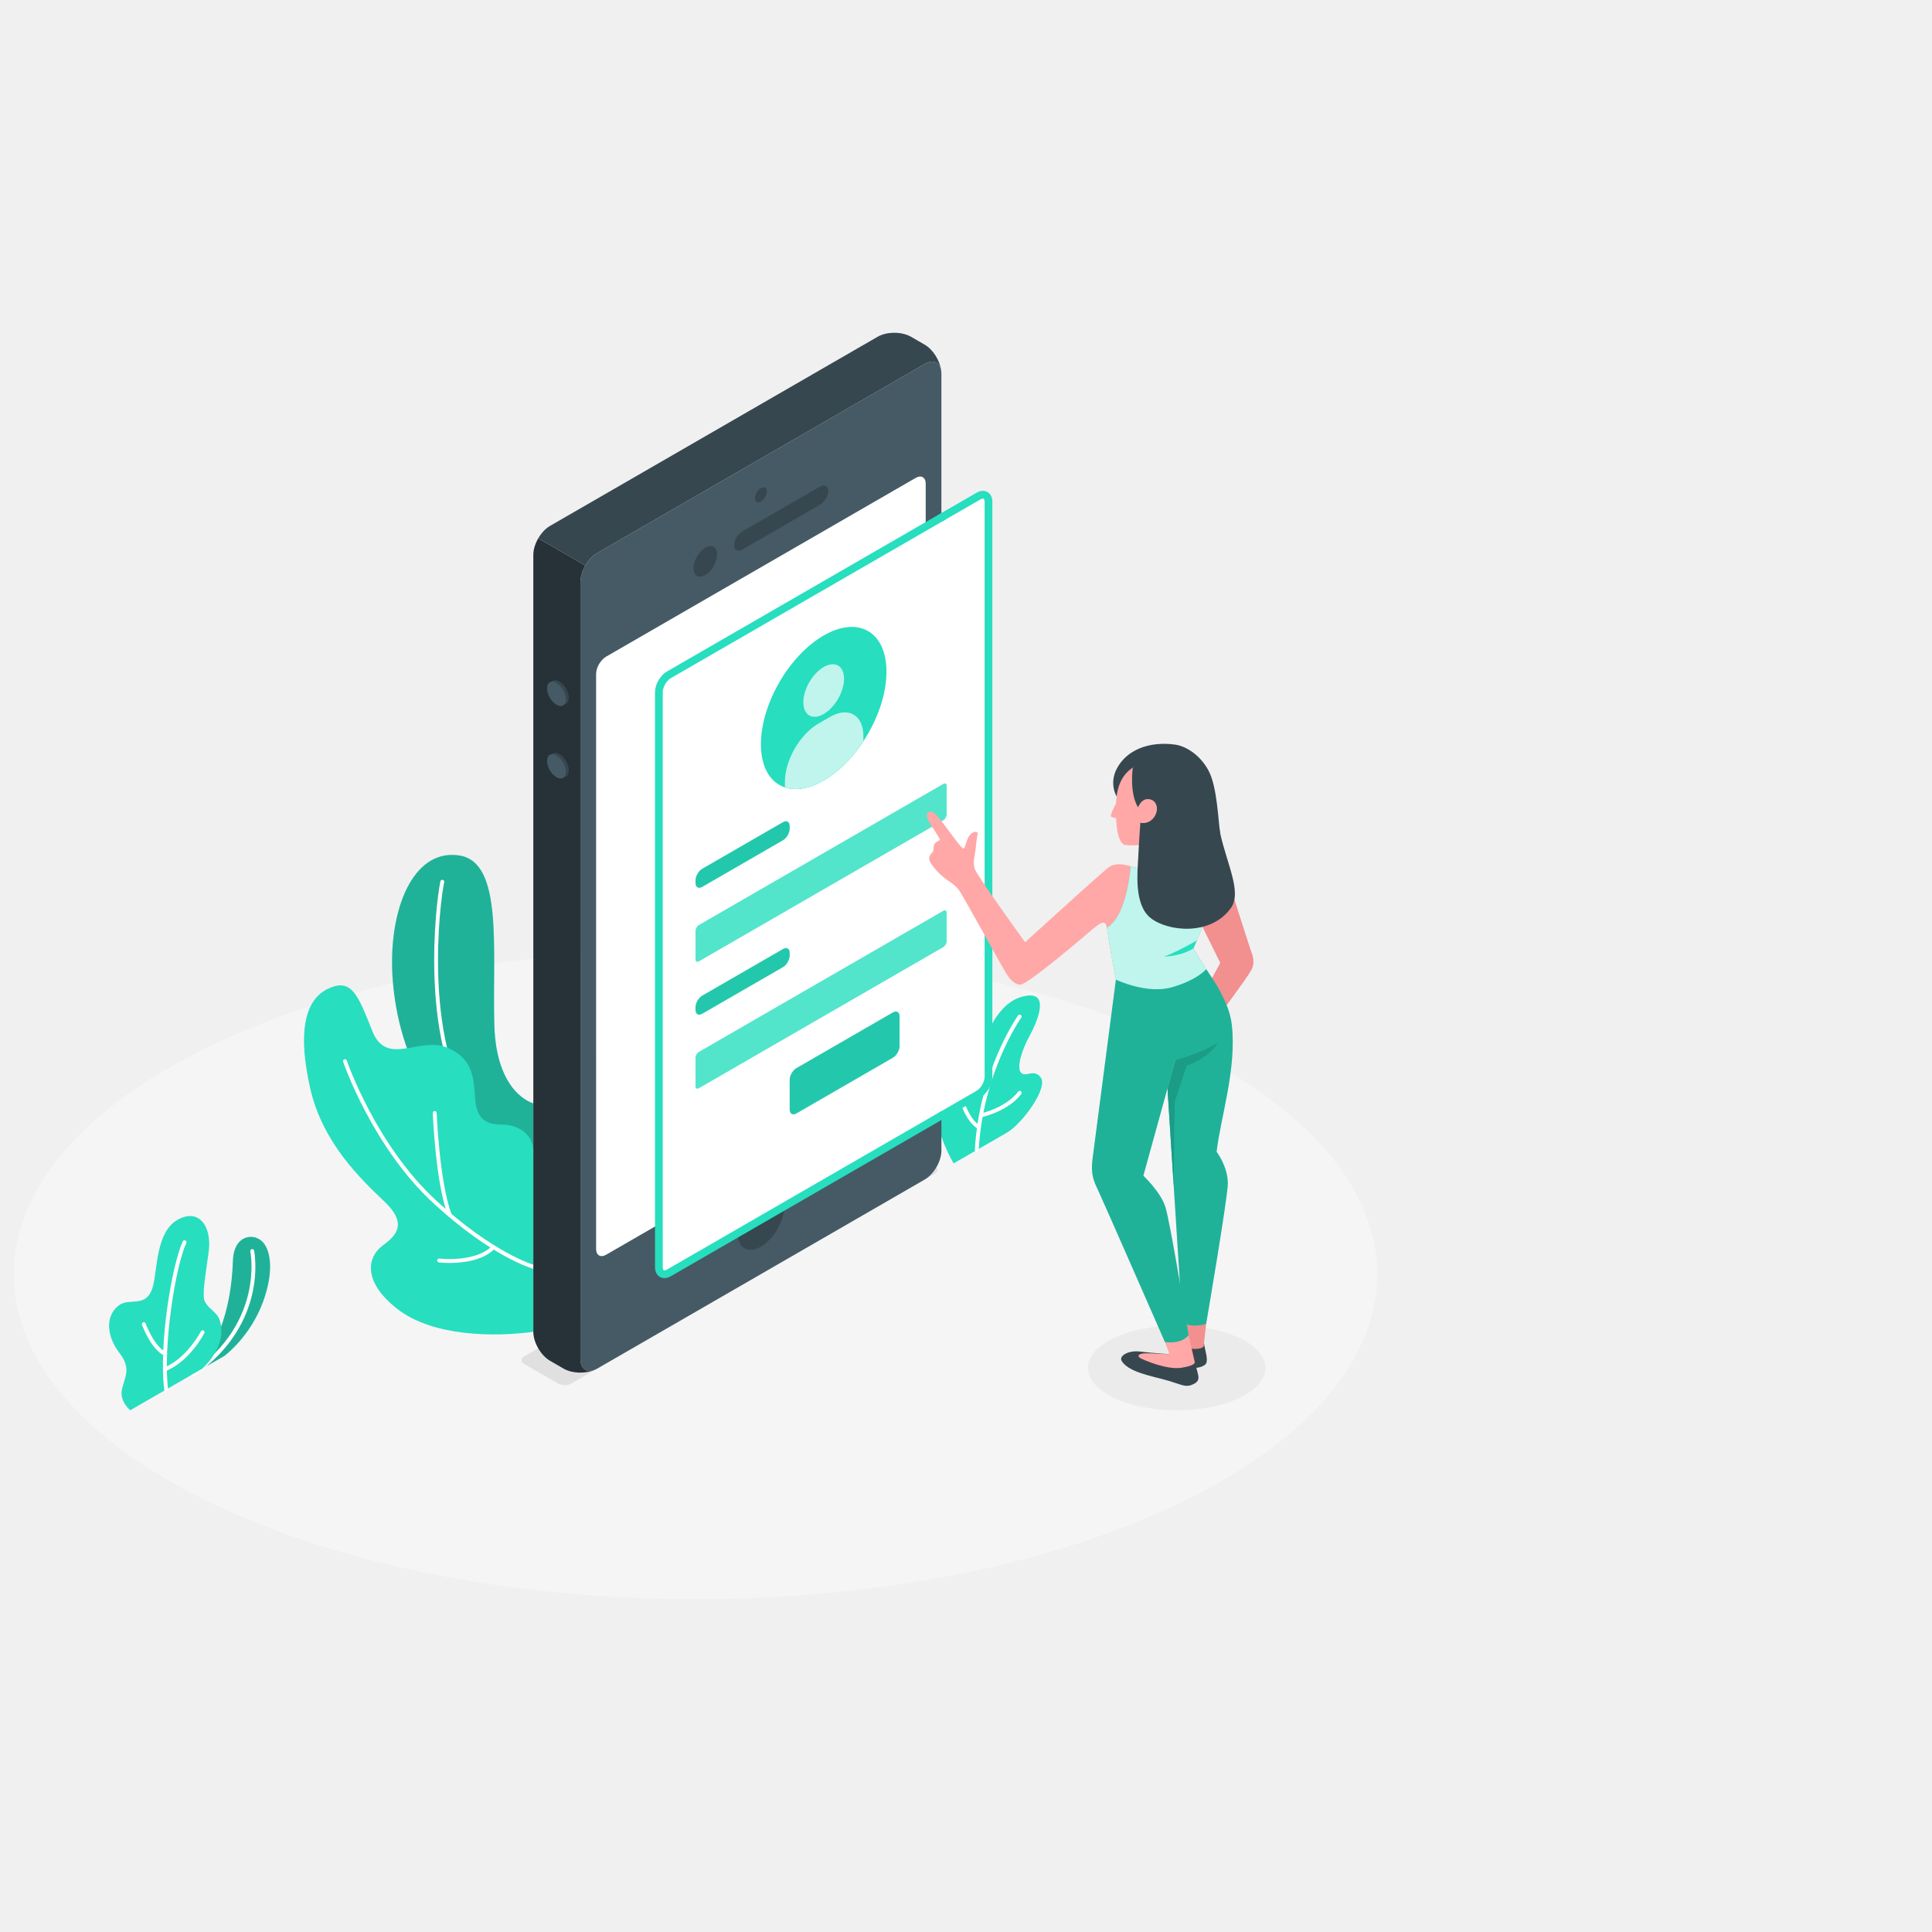
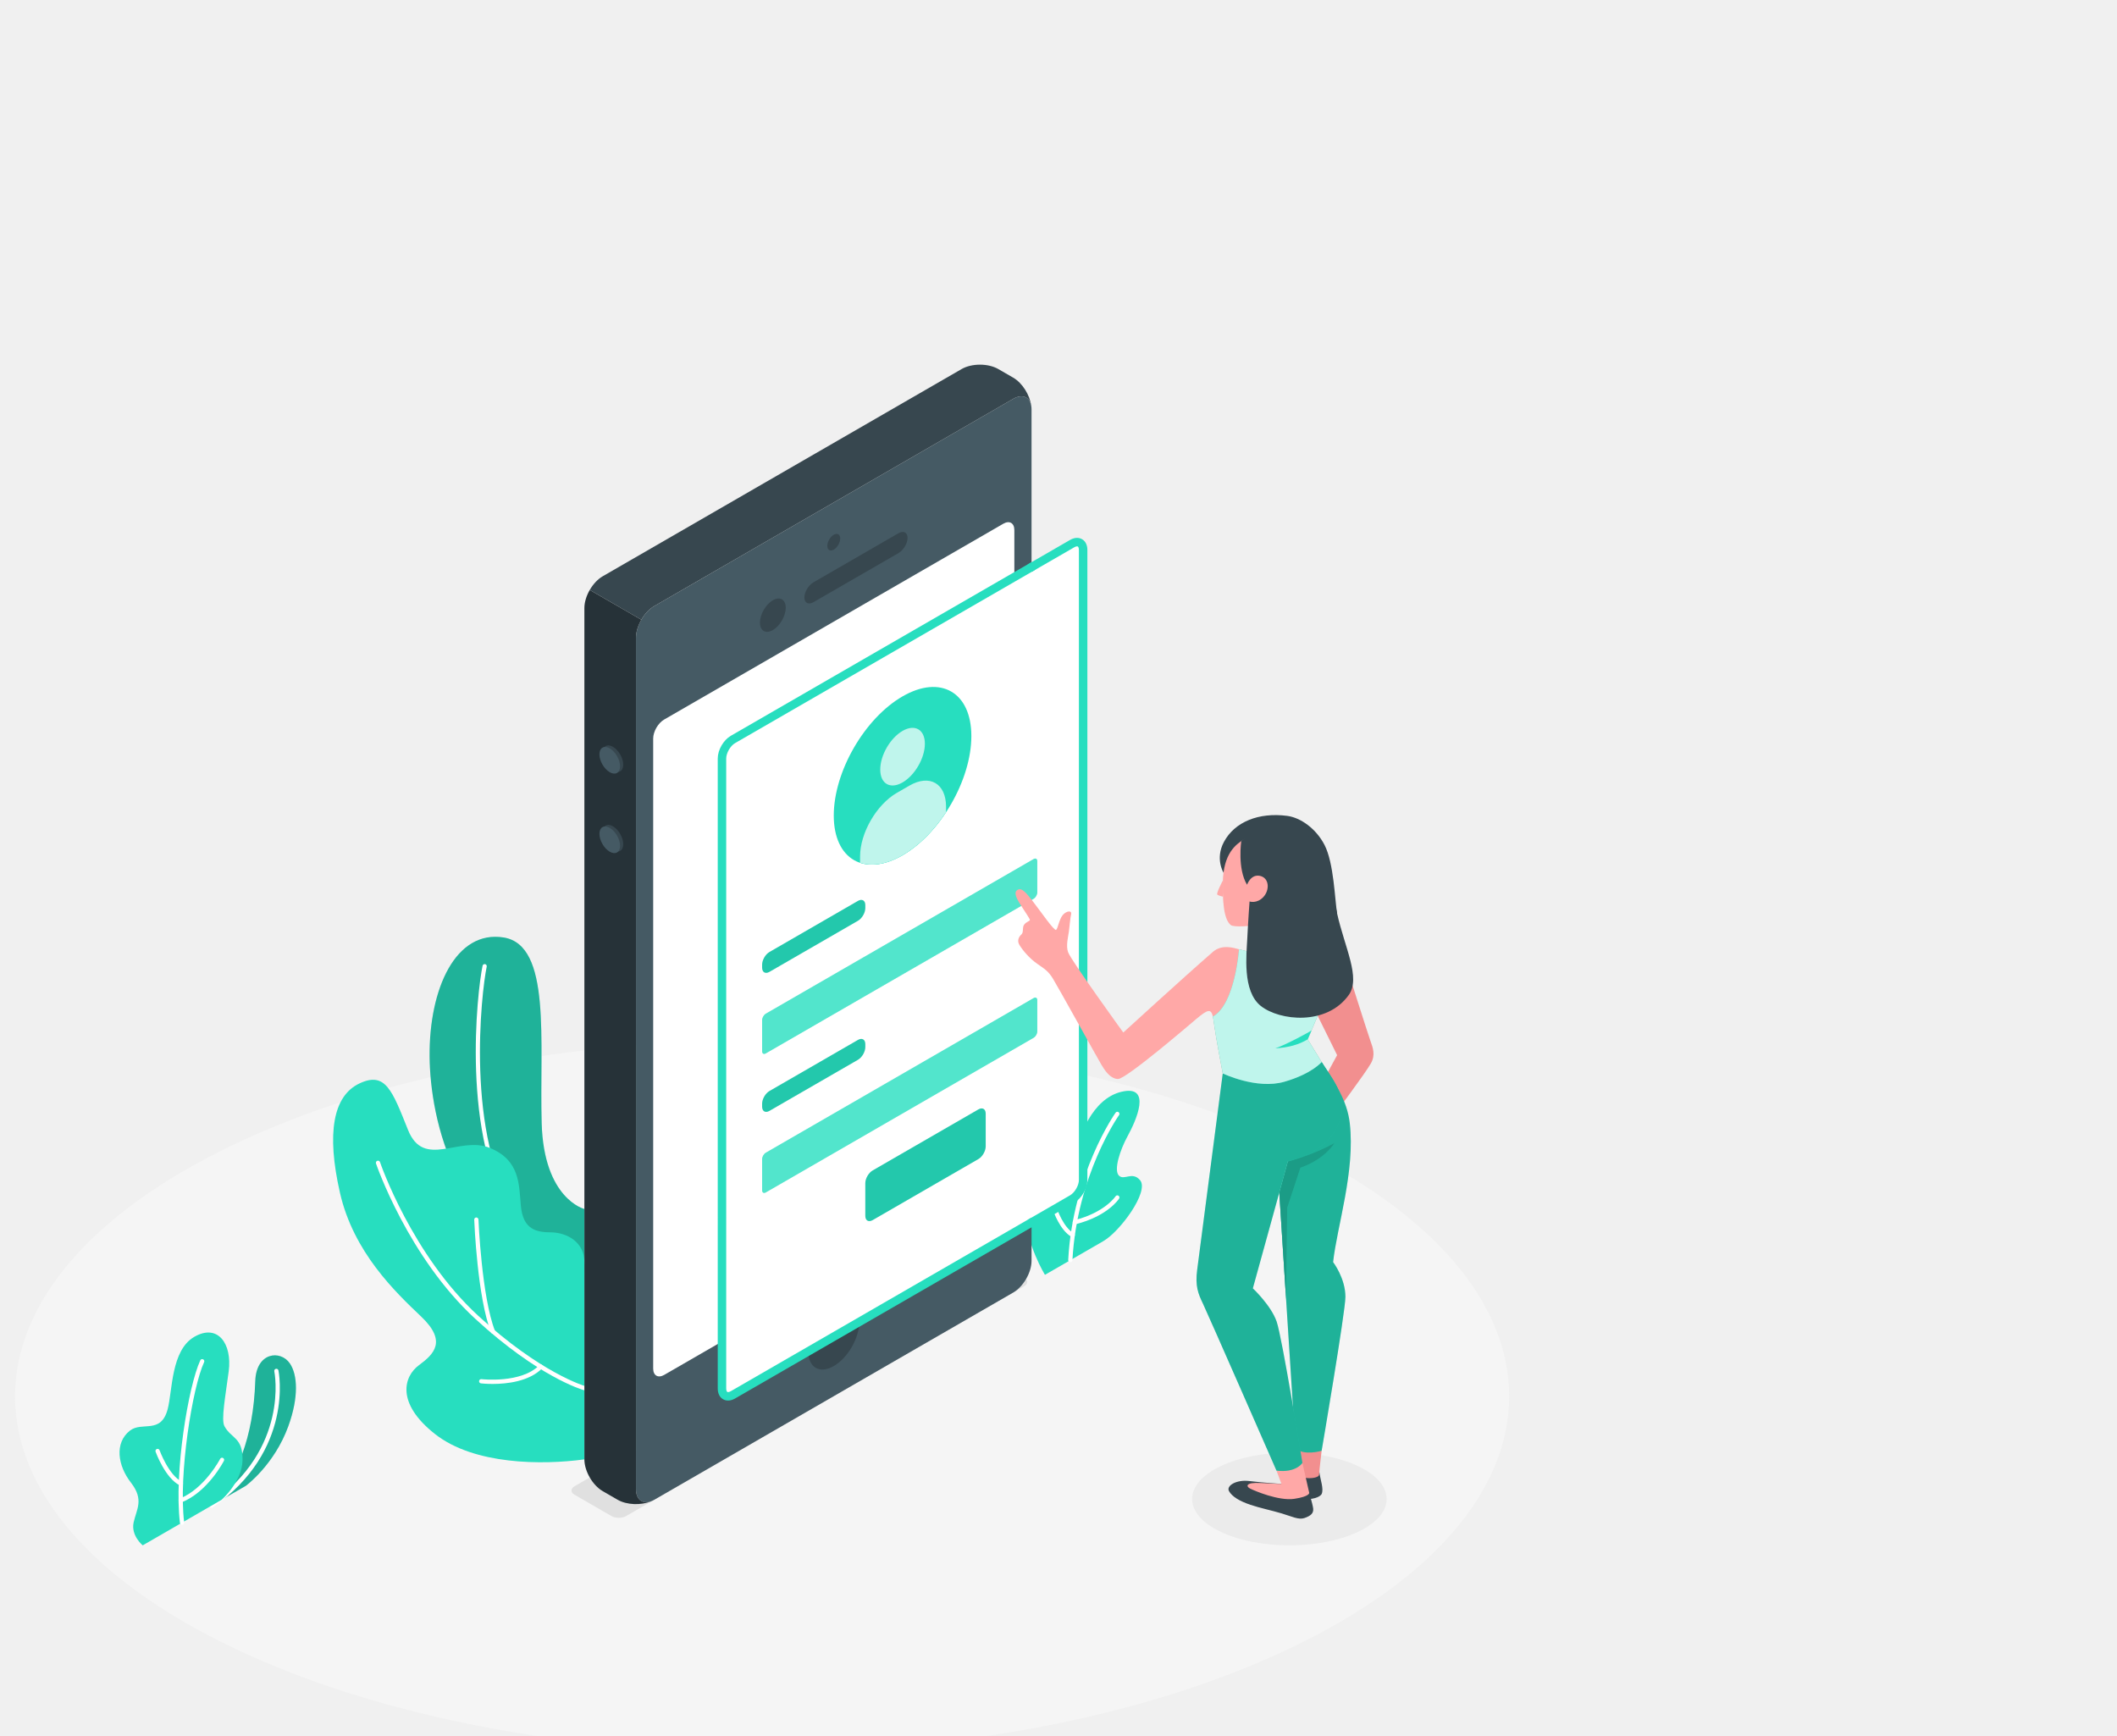
- <svg xmlns="http://www.w3.org/2000/svg" version="1.1" x="0px" y="0px" viewBox="70 0 500 500" style="enable-background:new 0 0 500 500;" xml:space="preserve">
+ <svg xmlns="http://www.w3.org/2000/svg" version="1.1" x="0px" y="0px" viewBox="70 0 500 410" style="enable-background:new 0 0 500 500;" xml:space="preserve">
  <g id="Floor">
    <path id="XMLID_413_" style="fill:#F5F5F5;" d="M125.235,389.243c68.906,32.842,180.625,32.843,249.531,0.001   c68.906-32.843,68.906-86.09,0-118.932c-68.906-32.842-180.626-32.842-249.532-0.001   C56.328,303.153,56.328,356.401,125.235,389.243z" />
  </g>
  <g id="Shadow">
    <path id="XMLID_418_" style="fill:#EBEBEB;" d="M358.282,361.766c8.974,4.277,23.522,4.277,32.496,0   c8.974-4.276,8.974-11.211,0-15.488c-8.974-4.276-23.522-4.276-32.496,0C349.309,350.555,349.309,357.489,358.282,361.766z" />
  </g>
  <g id="Plants">
    <g>
      <g id="XMLID_292_">
        <g id="XMLID_378_">
          <g>
            <path id="XMLID_372_" style="fill:#27DEBF;" d="M119.954,355.593l8.124-4.69c0,0,6.702-4.926,10.021-14.071       c2.511-6.92,2.165-12.185,0.364-14.823c-2.215-3.247-7.946-2.68-8.174,4.166C129.841,339.654,125.908,348.98,119.954,355.593z" />
            <path id="XMLID_1_" style="opacity:0.2;" d="M119.954,355.593l8.124-4.69c0,0,6.702-4.926,10.021-14.071       c2.511-6.92,2.165-12.185,0.364-14.823c-2.215-3.247-7.946-2.68-8.174,4.166C129.841,339.654,125.908,348.98,119.954,355.593z" />
          </g>
          <path style="fill:#FFFFFF;" d="M119.955,356.093c-0.159,0-0.314-0.075-0.412-0.216c-0.157-0.227-0.101-0.538,0.126-0.695      c18.797-13.007,15.156-31.128,15.117-31.31c-0.058-0.27,0.114-0.536,0.383-0.594c0.272-0.06,0.536,0.113,0.594,0.383      c0.041,0.188,3.839,18.943-15.525,32.343C120.152,356.065,120.053,356.093,119.955,356.093z" />
        </g>
        <g id="XMLID_379_">
          <path id="XMLID_364_" style="fill:#27DEBF;" d="M103.706,364.974c0,0-2.828-2.303-2.144-5.42      c0.685-3.118,2.509-5.359-0.627-9.381c-3.136-4.023-3.946-9.381-0.258-12.287c2.851-2.247,7.3,0.938,8.907-5.016      c1.172-4.34,0.772-13.949,6.309-17.146c5.536-3.196,8.974,1.616,8.124,8.134c-0.76,5.831-1.831,11.445-1.005,12.974      c1.615,2.988,4.391,2.587,4.265,8.065c-0.118,5.101-4.94,9.322-4.94,9.322L103.706,364.974z" />
          <path style="fill:#FFFFFF;" d="M112.998,360.108c-0.25,0-0.465-0.186-0.496-0.44c-1.431-11.849,1.979-32.307,4.8-38.388      c0.116-0.251,0.411-0.362,0.664-0.243c0.251,0.116,0.359,0.413,0.243,0.663c-2.771,5.976-6.083,26.522-4.714,37.849      c0.033,0.273-0.163,0.522-0.437,0.556C113.038,360.107,113.018,360.108,112.998,360.108z" />
          <path style="fill:#FFFFFF;" d="M112.727,350.884c-0.074,0-0.148-0.017-0.219-0.051c-3.47-1.696-5.669-7.722-5.761-7.978      c-0.093-0.26,0.042-0.546,0.301-0.64c0.26-0.093,0.546,0.041,0.64,0.302c0.021,0.059,2.154,5.898,5.259,7.417      c0.248,0.121,0.351,0.421,0.229,0.669C113.09,350.781,112.913,350.884,112.727,350.884z" />
          <path style="fill:#FFFFFF;" d="M112.671,354.877c-0.198,0-0.386-0.119-0.464-0.315c-0.102-0.256,0.022-0.547,0.278-0.649      c5.839-2.34,9.479-9.298,9.515-9.368c0.127-0.245,0.428-0.343,0.673-0.215c0.246,0.126,0.342,0.428,0.215,0.674      c-0.154,0.299-3.85,7.36-10.032,9.837C112.796,354.865,112.733,354.877,112.671,354.877z" />
        </g>
      </g>
      <g>
        <g id="XMLID_366_">
          <path id="XMLID_374_" style="fill:#27DEBF;" d="M316.802,301.083c0,0-4.373-7.072-4.795-14.772      c-0.422-7.699,1.268-10.895,3.586-11.813c2.318-0.917,2.494,1.908,3.691,3.583c1.198,1.675,3.62,0.716,4.515-4.491      c0.895-5.206,4.178-14.03,10.969-15.714c7.501-1.858,3.478,6.94,1.595,10.373c-1.884,3.433-3.352,8.108-2.109,9.381      c1.241,1.273,3.166-1.079,5.013,1.102c2.229,2.632-4.7,12.095-8.677,14.391L316.802,301.083z" />
          <path style="fill:#FFFFFF;" d="M322.792,298.105c-0.009,0-0.018,0-0.026-0.001c-0.276-0.015-0.487-0.25-0.473-0.525      c1.101-20.477,11.094-34.658,11.195-34.799c0.161-0.226,0.474-0.276,0.697-0.115c0.225,0.16,0.276,0.473,0.115,0.697      c-0.099,0.139-9.925,14.098-11.01,34.27C323.277,297.898,323.057,298.105,322.792,298.105z" />
          <path style="fill:#FFFFFF;" d="M323.363,292.202c-0.082,0-0.165-0.02-0.242-0.063c-2.801-1.55-4.352-6.148-4.416-6.344      c-0.087-0.262,0.055-0.545,0.317-0.632c0.261-0.09,0.546,0.056,0.632,0.317c0.015,0.044,1.493,4.424,3.951,5.783      c0.241,0.134,0.329,0.438,0.195,0.68C323.71,292.109,323.539,292.202,323.363,292.202z" />
          <path style="fill:#FFFFFF;" d="M323.853,289.171c-0.224,0-0.428-0.15-0.484-0.377c-0.068-0.269,0.094-0.54,0.361-0.607      c7.218-1.825,9.718-5.608,9.742-5.646c0.149-0.232,0.459-0.299,0.69-0.152c0.232,0.148,0.302,0.456,0.153,0.688      c-0.106,0.169-2.704,4.148-10.34,6.078C323.935,289.166,323.894,289.171,323.853,289.171z" />
        </g>
        <g>
          <g>
            <path id="XMLID_363_" style="fill:#27DEBF;" d="M208.022,285.535c0,0-9.589-2.338-10.088-20.293       c-0.539-19.381,2.35-41.991-8.96-43.83c-11.309-1.839-17.655,12.028-17.51,28.143c0.127,14.149,5.825,44.849,36.557,50.866       L208.022,285.535z" />
            <path id="XMLID_3_" style="opacity:0.2;" d="M208.022,285.535c0,0-9.589-2.338-10.088-20.293       c-0.539-19.381,2.35-41.991-8.96-43.83c-11.309-1.839-17.655,12.028-17.51,28.143c0.127,14.149,5.825,44.849,36.557,50.866       L208.022,285.535z" />
          </g>
          <path style="fill:#FFFFFF;" d="M208.021,298.575c-0.03,0-0.06-0.003-0.09-0.008c-6.915-1.26-12.543-5.064-16.729-11.307      c-12.424-18.534-8.51-53.13-7.225-59.173c0.058-0.271,0.322-0.441,0.593-0.385c0.27,0.058,0.442,0.323,0.385,0.593      c-1.271,5.976-5.153,40.165,7.077,58.409c4.029,6.01,9.438,9.67,16.077,10.879c0.272,0.05,0.452,0.311,0.402,0.582      C208.469,298.406,208.258,298.575,208.021,298.575z" />
          <g id="XMLID_380_">
            <path id="XMLID_361_" style="fill:#27DEBF;" d="M208.022,344.67c-9.915,1.344-26.019,1.32-35.295-5.996       c-9.276-7.316-7.347-13.622-3.778-16.252c3.568-2.631,6.667-5.637,0.529-11.474c-6.139-5.837-16.006-15.217-19.196-29.289       c-3.191-14.071-1.62-22.865,4.659-25.798c6.093-2.845,7.698,1.675,11.427,10.996c3.729,9.322,12.122,1.33,19.298,4.24       c7.175,2.909,6.894,8.67,7.346,13.622c0.453,4.951,2.822,6.32,6.885,6.32c4.063,0,8.123,2.345,8.124,7.035L208.022,344.67z" />
            <path style="fill:#FFFFFF;" d="M208.022,328.333c-0.044,0-0.09-0.006-0.135-0.018c-0.429-0.12-10.683-3.105-25.606-16.814       c-15.898-14.604-23.404-36.499-23.478-36.718c-0.088-0.262,0.052-0.546,0.314-0.634c0.262-0.086,0.545,0.053,0.633,0.313       c0.073,0.218,7.503,21.876,23.207,36.302c14.724,13.525,25.097,16.558,25.2,16.587c0.266,0.075,0.42,0.35,0.346,0.617       C208.441,328.189,208.241,328.333,208.022,328.333z" />
            <path style="fill:#FFFFFF;" d="M186.434,314.992c-0.2,0-0.389-0.121-0.466-0.318c-3.209-8.247-3.936-25.876-3.965-26.622       c-0.011-0.275,0.204-0.508,0.48-0.52c0.256,0.003,0.508,0.204,0.519,0.48c0.007,0.181,0.75,18.208,3.898,26.298       c0.1,0.258-0.027,0.548-0.285,0.648C186.555,314.981,186.494,314.992,186.434,314.992z" />
            <path style="fill:#FFFFFF;" d="M186.35,326.853c-1.554,0-2.629-0.122-2.759-0.138c-0.274-0.032-0.47-0.281-0.438-0.556       c0.033-0.273,0.279-0.477,0.556-0.437c0.093,0.009,9.397,1.061,13.67-3.297c0.192-0.199,0.51-0.199,0.707-0.008       c0.197,0.193,0.2,0.511,0.007,0.707C194.966,326.315,189.608,326.853,186.35,326.853z" />
          </g>
        </g>
      </g>
    </g>
  </g>
  <g id="Device">
    <g>
      <path id="XMLID_362_" style="fill:#E0E0E0;" d="M217.878,358.052l94.025-54.285c0.956-0.553,0.957-1.448,0.001-2.002l-8.698-5.032    c-0.956-0.554-2.507-0.555-3.464-0.002l-94.05,54.285c-0.957,0.553-0.957,1.448,0,2l8.722,5.036    C215.371,358.603,216.922,358.603,217.878,358.052z" />
      <path id="XMLID_55_" style="fill:#455A64;" d="M309.304,94.196l-84.767,48.94c-2.391,1.381-4.33,4.739-4.33,7.5v201.07    c0,2.762,1.939,3.881,4.33,2.5l84.768-48.939c2.392-1.381,4.33-4.739,4.33-7.5l-0.001-201.07    C313.634,93.935,311.695,92.815,309.304,94.196z" />
      <path id="XMLID_54_" style="fill:#37474F;" d="M224.537,143.136l84.767-48.94c2.139-1.234,3.91-0.466,4.263,1.684    c-0.325-2.577-2.102-5.436-4.263-6.684l-3.525-2.036c-2.392-1.381-6.27-1.381-8.661,0l-84.766,48.94    c-1.196,0.69-2.278,1.875-3.062,3.232l12.186,7.035C222.259,145.011,223.342,143.827,224.537,143.136z" />
      <path id="XMLID_53_" style="fill:#263238;" d="M208.022,344.67c0,2.762,1.938,6.12,4.33,7.5l3.526,2.036    c2.162,1.248,5.529,1.356,7.924,0.348c-2.04,0.774-3.595-0.376-3.595-2.848v-201.07c0-1.381,0.485-2.911,1.269-4.268    l-12.186-7.035c-0.784,1.357-1.268,2.887-1.268,4.268L208.022,344.67z" />
      <path id="XMLID_52_" style="fill:#FFFFFF;" d="M226.868,169.934l80.106-46.249c1.436-0.829,2.599-0.157,2.599,1.5l0.001,148.785    c0,1.657-1.164,3.672-2.599,4.5l-80.106,46.25c-1.435,0.828-2.598,0.156-2.598-1.5l-0.001-148.785    C224.269,172.777,225.433,170.762,226.868,169.934z" />
      <path id="XMLID_51_" style="fill:#37474F;" d="M266.921,126.294c-0.841,0.486-1.523,1.667-1.523,2.638    c0,0.972,0.683,1.365,1.523,0.879c0.842-0.485,1.523-1.666,1.523-2.638C268.444,126.202,267.763,125.808,266.921,126.294z" />
      <path id="XMLID_50_" style="fill:#37474F;" d="M266.923,308.738c-3.322,1.918-6.015,6.582-6.015,10.418    c0,3.835,2.692,5.39,6.015,3.472c3.321-1.917,6.014-6.581,6.014-10.417C272.936,308.376,270.244,306.821,266.923,308.738z" />
      <g id="XMLID_47_">
        <path id="XMLID_49_" style="fill:#37474F;" d="M252.533,141.771c-1.682,0.972-3.046,3.334-3.046,5.277     c0,1.943,1.364,2.73,3.047,1.759c1.683-0.971,3.046-3.333,3.046-5.276C255.58,141.587,254.216,140.8,252.533,141.771z" />
        <path id="XMLID_48_" style="fill:#37474F;" d="M259.982,141.112c0,1.295,0.97,1.786,2.165,1.095l20.043-11.571     c1.195-0.69,2.165-2.3,2.165-3.595c-0.001-1.295-0.97-1.786-2.166-1.095l-20.042,11.571     C260.952,138.208,259.982,139.817,259.982,141.112z" />
      </g>
      <path id="XMLID_46_" style="fill:#37474F;" d="M214.763,176.372c1.346,0.777,2.437,2.667,2.437,4.222    c0,1.554-1.091,2.184-2.437,1.407c-1.346-0.777-2.438-2.667-2.438-4.221S213.417,175.595,214.763,176.372z" />
      <path id="XMLID_45_" style="fill:#37474F;" d="M214.763,195.148c1.346,0.777,2.437,2.667,2.437,4.222s-1.091,2.184-2.437,1.407    c-1.346-0.777-2.438-2.667-2.438-4.222C212.326,195.001,213.417,194.372,214.763,195.148z" />
      <path id="XMLID_267_" style="fill:#455A64;" d="M214.01,176.749c1.346,0.777,2.438,2.667,2.438,4.221s-1.091,2.185-2.438,1.407    c-1.346-0.777-2.437-2.667-2.437-4.221C211.573,176.601,212.665,175.971,214.01,176.749z" />
      <path id="XMLID_44_" style="fill:#455A64;" d="M214.01,195.525c1.346,0.777,2.438,2.667,2.438,4.222    c0,1.554-1.091,2.184-2.438,1.407c-1.346-0.777-2.437-2.667-2.437-4.222S212.665,194.748,214.01,195.525z" />
      <g id="XMLID_294_">
        <path id="XMLID_43_" style="fill:#FFFFFF;stroke:#27DEBF;stroke-miterlimit:10;" d="M325.821,129.889     c0-1.657-1.163-2.328-2.599-1.5l-9.588,5.536l-70.518,40.714c-1.435,0.829-2.598,2.843-2.598,4.5l0.001,148.785     c0,1.657,1.163,2.328,2.598,1.5l70.543-40.729l9.563-5.521c1.435-0.829,2.599-2.844,2.599-4.5L325.821,129.889z" />
        <path style="fill:#27DEBF;stroke:#27DEBF;stroke-miterlimit:10;" d="M241.956,330.279c-0.333,0-0.646-0.08-0.926-0.241     c-0.652-0.377-1.011-1.128-1.011-2.115l-0.001-148.785c0-1.844,1.251-4.011,2.848-4.933l70.518-40.714l0.5,0.866l-70.518,40.714     c-1.273,0.735-2.348,2.597-2.348,4.067l0.001,148.785c0,0.606,0.186,1.061,0.511,1.249c0.325,0.188,0.812,0.12,1.337-0.182     l70.543-40.729l0.5,0.865l-70.543,40.728C242.879,330.138,242.399,330.279,241.956,330.279z" />
        <path style="fill:#27DEBF;stroke:#27DEBF;stroke-miterlimit:10;" d="M313.91,289.127l-0.5-0.865l9.563-5.52     c1.273-0.736,2.349-2.599,2.349-4.067l-0.001-148.785c0-0.606-0.186-1.061-0.511-1.249c-0.323-0.187-0.811-0.122-1.338,0.182     l-9.588,5.536l-0.5-0.866l9.588-5.536c0.854-0.493,1.685-0.559,2.338-0.182c0.651,0.377,1.011,1.127,1.011,2.115l0.001,148.785     c0,1.843-1.251,4.01-2.849,4.933L313.91,289.127z" />
      </g>
      <g>
        <path id="XMLID_42_" style="fill:#27DEBF;" d="M283.17,164.464c8.974-5.181,16.248-0.981,16.248,9.381     s-7.274,22.961-16.248,28.143c-8.974,5.181-16.248,0.981-16.248-9.381C266.922,182.245,274.196,169.645,283.17,164.464z" />
        <path id="XMLID_41_" style="fill:#27DEBF;" d="M283.17,172.619c2.911-1.681,5.271-0.318,5.271,3.043     c0,3.362-2.36,7.45-5.271,9.13c-2.911,1.681-5.272,0.318-5.272-3.044C277.898,178.387,280.259,174.3,283.17,172.619z" />
      </g>
      <path id="XMLID_274_" style="fill:#27DEBF;" d="M293.444,190.544c0-5.523-3.878-7.762-8.66-5l-2.99,1.726    c-4.782,2.761-8.66,9.477-8.66,15v1.486c2.765,0.918,6.245,0.421,10.036-1.769c3.898-2.251,7.475-5.904,10.274-10.163V190.544z" />
      <g>
        <path id="XMLID_5_" style="opacity:0.7;fill:#FFFFFF;" d="M283.17,172.619c2.911-1.681,5.271-0.318,5.271,3.043     c0,3.362-2.36,7.45-5.271,9.13c-2.911,1.681-5.272,0.318-5.272-3.044C277.898,178.387,280.259,174.3,283.17,172.619z" />
        <path id="XMLID_4_" style="opacity:0.7;fill:#FFFFFF;" d="M293.444,190.544c0-5.523-3.878-7.762-8.66-5l-2.99,1.726     c-4.782,2.761-8.66,9.477-8.66,15v1.486c2.765,0.918,6.245,0.421,10.036-1.769c3.898-2.251,7.475-5.904,10.274-10.163V190.544z" />
      </g>
      <g>
        <path id="XMLID_482_" style="fill:#27DEBF;" d="M251.731,224.839l20.908-12.071c0.957-0.552,1.733-0.104,1.733,1v0.69     c0,1.105-0.775,2.448-1.733,3l-20.908,12.071c-0.956,0.553-1.732,0.105-1.732-1v-0.69     C249.999,226.734,250.775,225.391,251.731,224.839z" />
        <path id="XMLID_7_" style="opacity:0.1;" d="M251.731,224.839l20.908-12.071c0.957-0.552,1.733-0.104,1.733,1v0.69     c0,1.105-0.775,2.448-1.733,3l-20.908,12.071c-0.956,0.553-1.732,0.105-1.732-1v-0.69     C249.999,226.734,250.775,225.391,251.731,224.839z" />
      </g>
      <g>
        <path id="XMLID_483_" style="fill:#27DEBF;" d="M250.866,239.41l63.26-36.523c0.478-0.276,0.866-0.053,0.866,0.5v7.381     c0,0.552-0.388,1.224-0.866,1.5l-63.26,36.523c-0.478,0.276-0.866,0.052-0.866-0.5v-7.381     C250,240.358,250.388,239.686,250.866,239.41z" />
        <path id="XMLID_10_" style="opacity:0.2;fill:#FFFFFF;" d="M250.866,239.41l63.26-36.523c0.478-0.276,0.866-0.053,0.866,0.5     v7.381c0,0.552-0.388,1.224-0.866,1.5l-63.26,36.523c-0.478,0.276-0.866,0.052-0.866-0.5v-7.381     C250,240.358,250.388,239.686,250.866,239.41z" />
      </g>
      <g>
        <path id="XMLID_512_" style="fill:#27DEBF;" d="M251.731,257.672l20.908-12.071c0.957-0.552,1.733-0.105,1.733,1v0.69     c0,1.104-0.775,2.448-1.733,3l-20.908,12.071c-0.956,0.553-1.732,0.104-1.732-1v-0.69     C249.999,259.567,250.775,258.225,251.731,257.672z" />
        <path id="XMLID_8_" style="opacity:0.1;" d="M251.731,257.672l20.908-12.071c0.957-0.552,1.733-0.105,1.733,1v0.69     c0,1.104-0.775,2.448-1.733,3l-20.908,12.071c-0.956,0.553-1.732,0.104-1.732-1v-0.69     C249.999,259.567,250.775,258.225,251.731,257.672z" />
      </g>
      <g>
        <path id="XMLID_511_" style="fill:#27DEBF;" d="M250.866,272.243l63.26-36.523c0.478-0.276,0.866-0.052,0.866,0.5v7.381     c0,0.552-0.388,1.224-0.866,1.5l-63.26,36.523c-0.478,0.276-0.866,0.053-0.866-0.5v-7.381     C250,273.191,250.388,272.52,250.866,272.243z" />
        <path id="XMLID_11_" style="opacity:0.2;fill:#FFFFFF;" d="M250.866,272.243l63.26-36.523c0.478-0.276,0.866-0.052,0.866,0.5     v7.381c0,0.552-0.388,1.224-0.866,1.5l-63.26,36.523c-0.478,0.276-0.866,0.053-0.866-0.5v-7.381     C250,273.191,250.388,272.52,250.866,272.243z" />
      </g>
      <g>
        <path id="XMLID_510_" style="fill:#27DEBF;" d="M276.104,276.434l24.97-14.416c0.957-0.553,1.732-0.105,1.732,1v7.726     c0,1.104-0.775,2.448-1.732,3l-24.97,14.417c-0.957,0.552-1.732,0.104-1.732-1v-7.727     C274.372,278.329,275.147,276.986,276.104,276.434z" />
        <path id="XMLID_9_" style="opacity:0.1;" d="M276.104,276.434l24.97-14.416c0.957-0.553,1.732-0.105,1.732,1v7.726     c0,1.104-0.775,2.448-1.732,3l-24.97,14.417c-0.957,0.552-1.732,0.104-1.732-1v-7.727     C274.372,278.329,275.147,276.986,276.104,276.434z" />
      </g>
    </g>
  </g>
  <g id="Character">
    <g>
      <path id="XMLID_276_" style="fill:#FFA8A7;" d="M335.303,243.855c0,0-12.285-16.947-13.034-18.963    c-0.565-1.52,0.039-3.781,0.179-4.832c0.141-1.05,0.344-3.39,0.518-4.041c0.306-1.136-1.167-0.903-1.993,0.13    c-0.846,1.058-1.117,3.124-1.538,3.463c-0.42,0.339-3.703-4.429-5.416-6.636c-1.712-2.208-2.783-3.537-3.824-2.719    c-0.75,0.589-0.191,1.875,1.05,3.754c1.241,1.879,1.792,2.75,1.979,3.153c0.188,0.404-0.834,0.436-1.385,1.284    c-0.43,0.662-0.029,1.733-0.599,2.244c-0.57,0.511-1.102,1.43-0.477,2.466c0.796,1.319,2.393,3.205,4.229,4.477    c1.837,1.273,2.581,1.72,3.664,3.452c1.084,1.731,10.872,19.403,11.529,20.463c0.656,1.061,1.933,3.221,3.863,3.282    c1.932,0.063,17.728-13.539,18.542-14.218c2.603-2.171,3.425-2.49,3.874-0.534c0.141,0.612,0.233,1.309,0.331,2.098    c0.313,2.476,1.999,11.337,1.999,11.337s7.99,3.872,14.568,1.964c6.579-1.908,8.785-4.657,8.785-4.657l-3.291-5.363    c0.896-2.215,5.034-11.168,6.333-17.443l-20.6-3.326c-0.423-0.092-1.098-0.262-1.96-0.489c-1.131-0.298-3.975-1.296-6.167,0.61    C349.375,230.979,335.303,243.855,335.303,243.855" />
      <path id="XMLID_287_" style="fill:#37474F;" d="M376.144,347.792l-3.693,5.132c0,0,1.711,1.003,5.364,1.142    c3.305,0.126,4.213-0.959,4.335-1.22c0.558-1.196-0.313-3.355-0.552-5.211L376.144,347.792z" />
      <path id="XMLID_284_" style="fill:#37474F;" d="M372.658,350.46c0,0-4.475-0.285-7.569-0.675c-3.095-0.391-5.543,1.12-4.815,2.395    c0.728,1.273,2.43,2.333,5.081,3.225c2.272,0.765,4.995,1.32,7.367,2.03c2.431,0.728,3.987,1.56,5.364,1.087    c1.535-0.529,2.194-1.143,2.064-2.261c-0.13-1.118-1.243-4.718-1.243-4.718L372.658,350.46z" />
      <path id="XMLID_288_" style="fill:#F28F8F;" d="M382.149,342.636c0,0-0.56,4.661-0.603,5.662c-0.043,1-4.549,1.321-5.403-0.506    l-0.14-5.699L382.149,342.636z" />
      <path id="XMLID_285_" style="fill:#FFA8A7;" d="M377.605,345.504l1.612,7.071c0,0,0.152,0.862-3.532,1.411    c-3.683,0.55-9.459-1.927-10.442-2.43c-0.983-0.504-1.101-1.505,2.517-1.305c3.617,0.201,4.898,0.208,4.898,0.208l-1.174-3.135    L377.605,345.504z" />
      <path id="XMLID_282_" style="fill:#F28F8F;" d="M385.19,228.017l2.546-0.703c0,0,5.335,16.866,5.925,18.491    c0.59,1.624,1.255,3.357,0.108,5.367c-1.367,2.393-8.578,12.023-8.578,12.023l-4.577-4.48l5.192-9.514l-4.593-9.306    L385.19,228.017z" />
      <path id="XMLID_280_" style="fill:#37474F;" d="M358.973,206.093c0,0-2.042-3.268,0.108-7.27c2.534-4.715,8.2-7.016,14.943-6.133    c3.115,0.408,6.792,2.965,8.809,6.87c2.216,4.288,2.423,12.932,2.973,16.2L358.973,206.093z" />
      <path id="XMLID_14181_" style="fill:#FFA8A7;" d="M358.819,207.939c0,0-1.602,3.05-1.324,3.328    c0.277,0.277,1.346,0.502,1.346,0.502L358.819,207.939z" />
      <path id="XMLID_270_" style="fill:#FFA8A7;" d="M363.681,198.295c-1.742,1.136-4.741,3.212-4.873,10.066    c-0.135,7.036,0.859,9.304,1.899,10.12c0.702,0.55,4.809,0.271,6.572-0.143c1.764-0.414,6.835-2.919,8.66-6.729    c2.146-4.481,1.712-11.043-1.482-12.948C369.962,195.98,365.155,197.334,363.681,198.295z" />
      <g>
        <path id="XMLID_283_" style="fill:#27DEBF;" d="M382.148,250.824c3.084,4.799,6.016,9.026,6.641,14.419     c1.32,11.39-3.013,24.411-3.932,32.833c0,0,2.91,3.783,2.907,8.228c-0.002,3.48-5.615,36.331-5.615,36.331     s-4.083,1.244-6.146-0.543l-3.858-60.434l2.032-7.357L382.148,250.824z" />
        <path id="XMLID_12_" style="opacity:0.2;" d="M382.148,250.824c3.084,4.799,6.016,9.026,6.641,14.419     c1.32,11.39-3.013,24.411-3.932,32.833c0,0,2.91,3.783,2.907,8.228c-0.002,3.48-5.615,36.331-5.615,36.331     s-4.083,1.244-6.146-0.543l-3.858-60.434l2.032-7.357L382.148,250.824z" />
      </g>
      <g>
        <path id="XMLID_40_" style="fill:#27DEBF;" d="M372.145,281.659l2.032-7.357c0,0,5.634-1.361,11.013-4.368     c0,0-2.085,3.786-8.056,5.862l-3.11,9.458l-0.268,21.644L372.145,281.659z" />
        <path id="XMLID_14_" style="opacity:0.3;" d="M372.145,281.659l2.032-7.357c0,0,5.634-1.361,11.013-4.368     c0,0-2.085,3.786-8.056,5.862l-3.11,9.458l-0.268,21.644L372.145,281.659z" />
      </g>
      <g>
        <path id="XMLID_281_" style="fill:#27DEBF;" d="M382.148,250.824c1.65,2.693,5.594,7.298,4.756,11.723     c-1.017,5.362-3.901,9.131-12.727,11.755l-8.277,29.976c0,0,4.31,4.033,5.628,7.87c1.316,3.836,6.077,33.356,6.077,33.356     s-1.472,2.403-6.121,1.821c0,0-16.21-37.024-17.355-39.408c-1.145-2.384-1.887-4.166-1.372-8.049     c0.516-3.882,6.038-46.352,6.038-46.352L382.148,250.824z" />
        <path id="XMLID_13_" style="opacity:0.2;" d="M382.148,250.824c1.65,2.693,5.594,7.298,4.756,11.723     c-1.017,5.362-3.901,9.131-12.727,11.755l-8.277,29.976c0,0,4.31,4.033,5.628,7.87c1.316,3.836,6.077,33.356,6.077,33.356     s-1.472,2.403-6.121,1.821c0,0-16.21-37.024-17.355-39.408c-1.145-2.384-1.887-4.166-1.372-8.049     c0.516-3.882,6.038-46.352,6.038-46.352L382.148,250.824z" />
      </g>
      <g>
        <path id="XMLID_286_" style="fill:#27DEBF;" d="M385.19,228.017l-20.6-3.326c-0.422-0.092-1.103-0.263-1.963-0.49l-0.002-0.001     c0,0-0.878,12.915-6.161,15.88h-0.001c0.125,0.616,0.233,1.309,0.332,2.098c0.313,2.476,1.999,11.337,1.999,11.337     s7.99,3.872,14.568,1.964c6.579-1.908,8.785-4.657,8.785-4.657l-3.291-5.363C379.754,243.246,383.892,234.292,385.19,228.017z" />
        <path id="XMLID_15_" style="opacity:0.7;fill:#FFFFFF;" d="M385.19,228.017l-20.6-3.326c-0.422-0.092-1.103-0.263-1.963-0.49     l-0.002-0.001c0,0-0.878,12.915-6.161,15.88h-0.001c0.125,0.616,0.233,1.309,0.332,2.098c0.313,2.476,1.999,11.337,1.999,11.337     s7.99,3.872,14.568,1.964c6.579-1.908,8.785-4.657,8.785-4.657l-3.291-5.363C379.754,243.246,383.892,234.292,385.19,228.017z" />
      </g>
      <path id="XMLID_543_" style="fill:#27DEBF;" d="M379.756,243.351c-0.084,0.194-6.622,3.697-8.565,4.233    c3.063-0.152,5.607-0.872,7.666-2.124L379.756,243.351z" />
      <path id="XMLID_277_" style="fill:#37474F;" d="M363.167,198.641c0,0-0.96,6.503,1.365,10.317c0,0,0.873-2.588,3.072-2.094    c2.214,0.498,2.307,3.373,0.77,5.003c-1.538,1.63-3.249,1.041-3.249,1.041s-0.346,4.7-0.531,8.641    c-0.179,3.797-1.238,12.528,3.196,16.039c4.435,3.511,15.549,4.696,20.758-2.586c2.898-4.051-0.952-11.212-2.742-19.242    c-1.647-7.383-2.573-18.324-10.407-20.08C367.565,193.925,363.167,198.641,363.167,198.641z" />
    </g>
  </g>
</svg>
